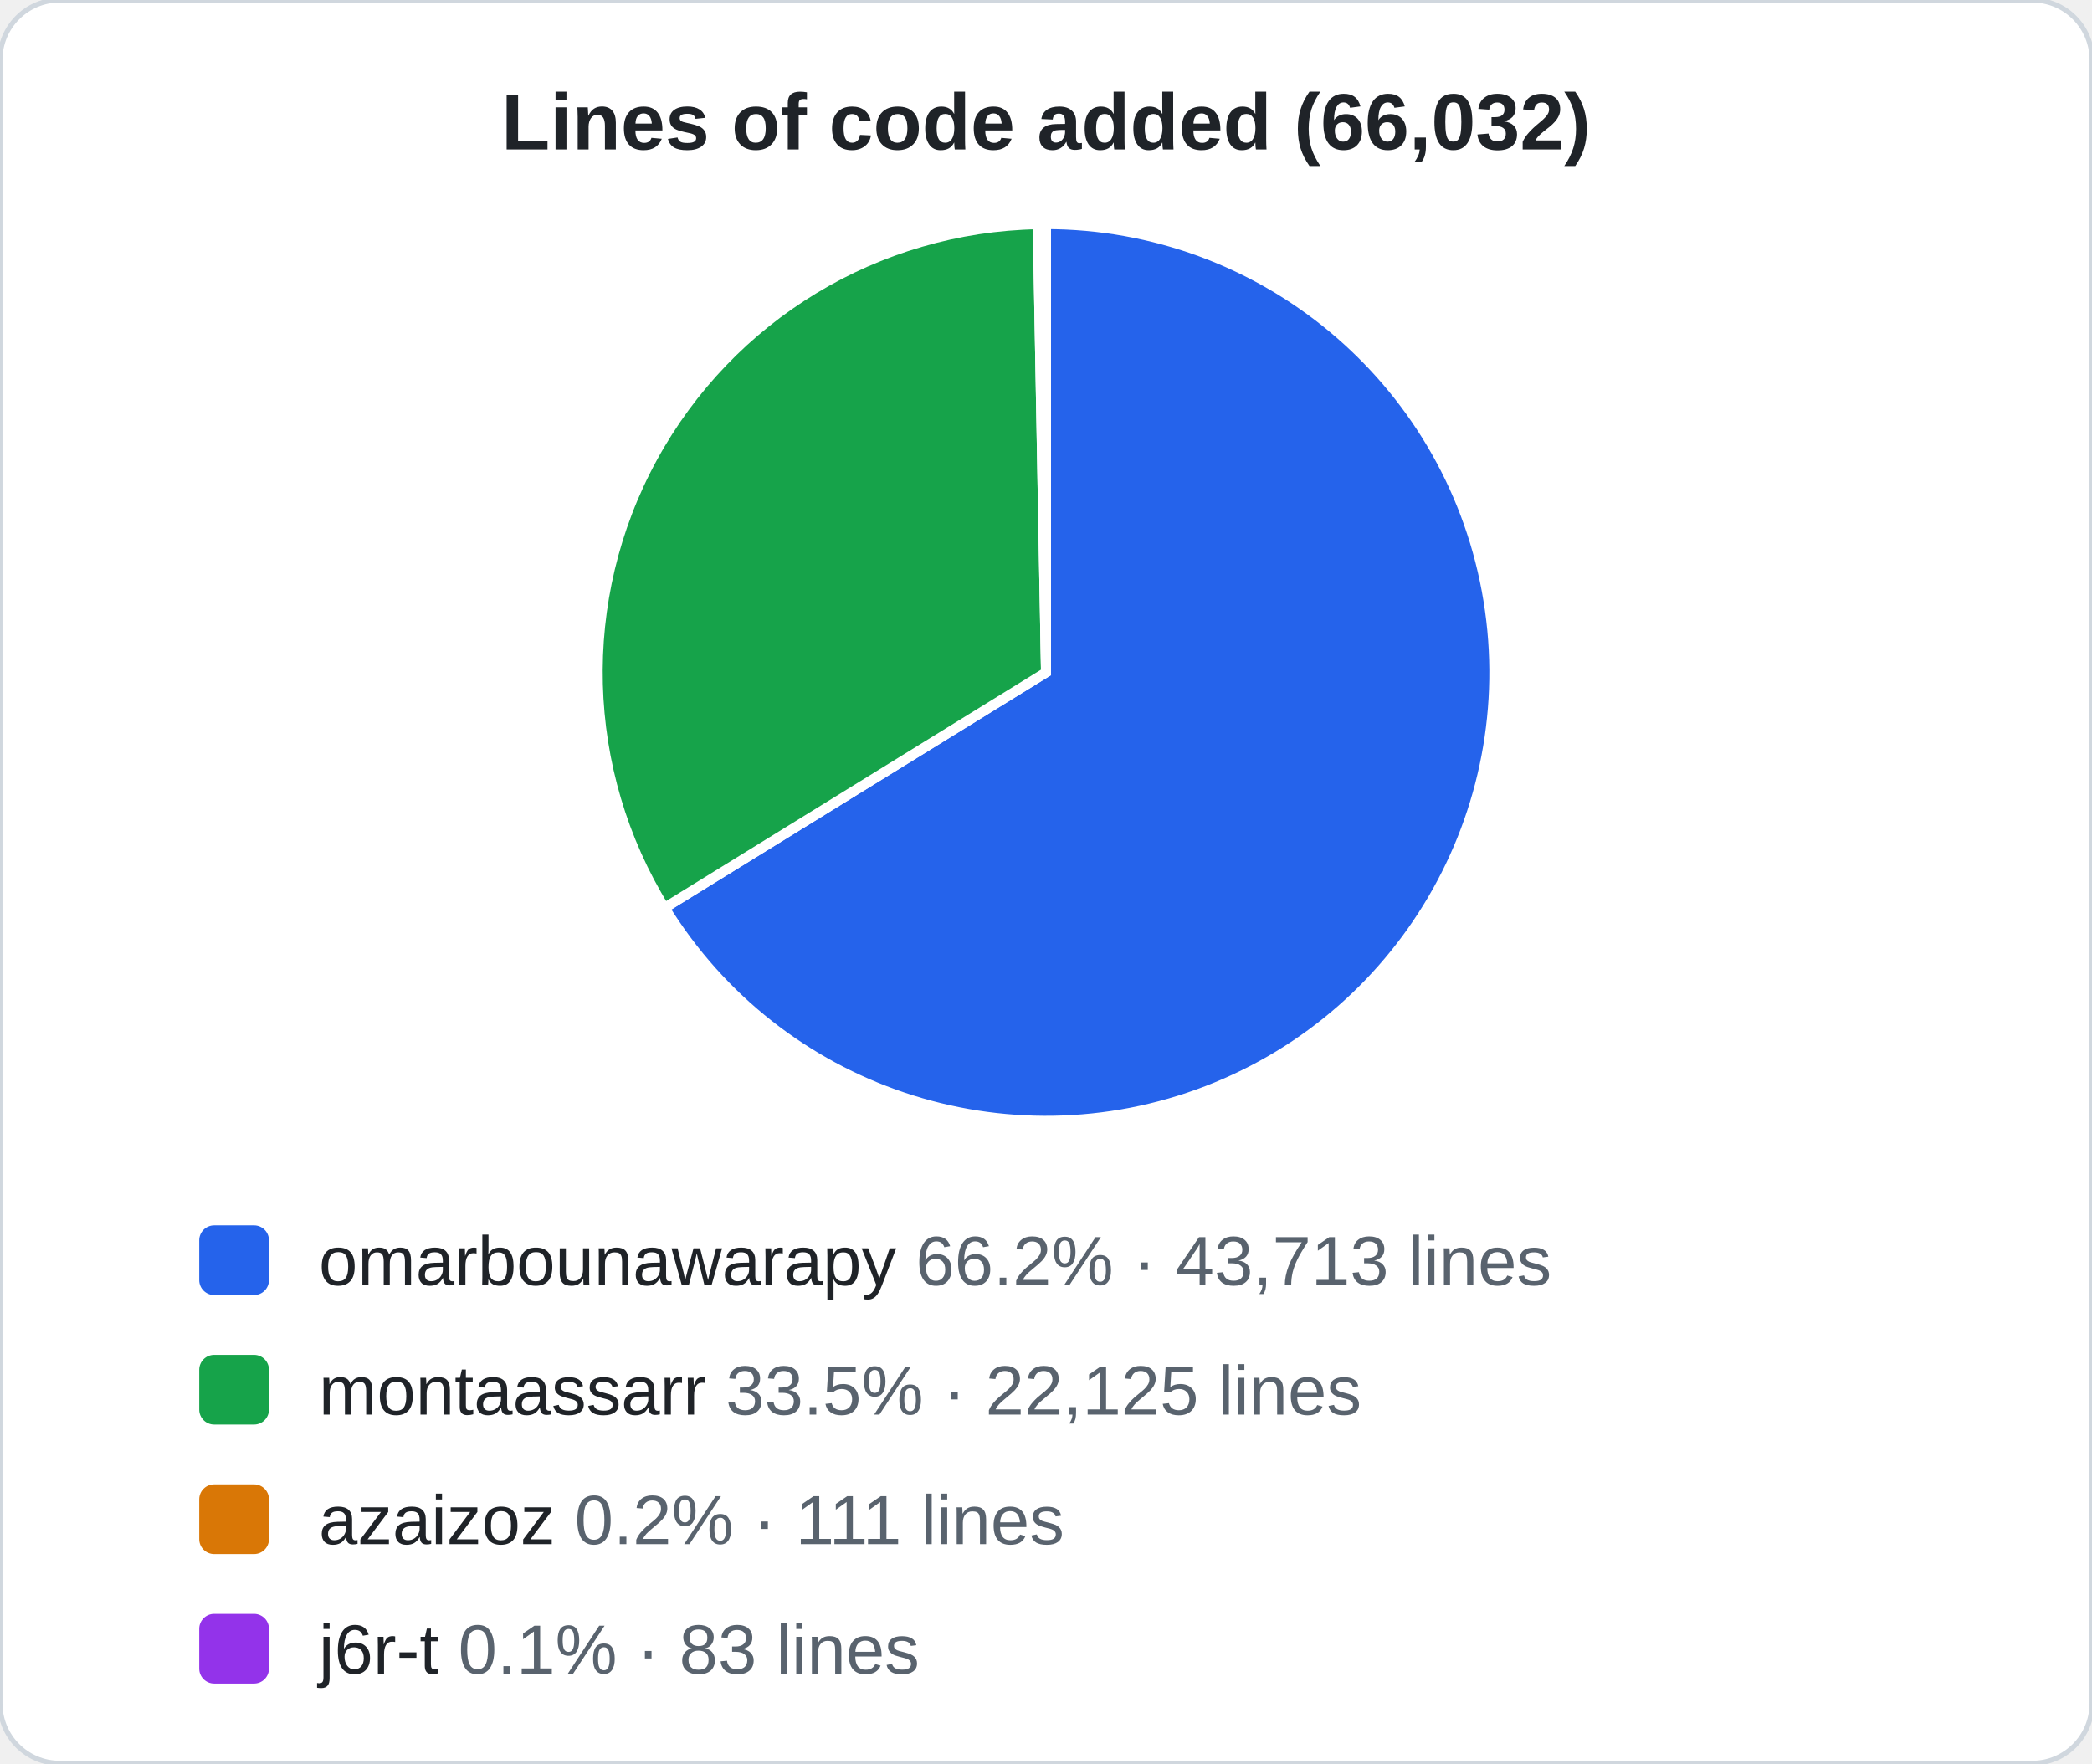
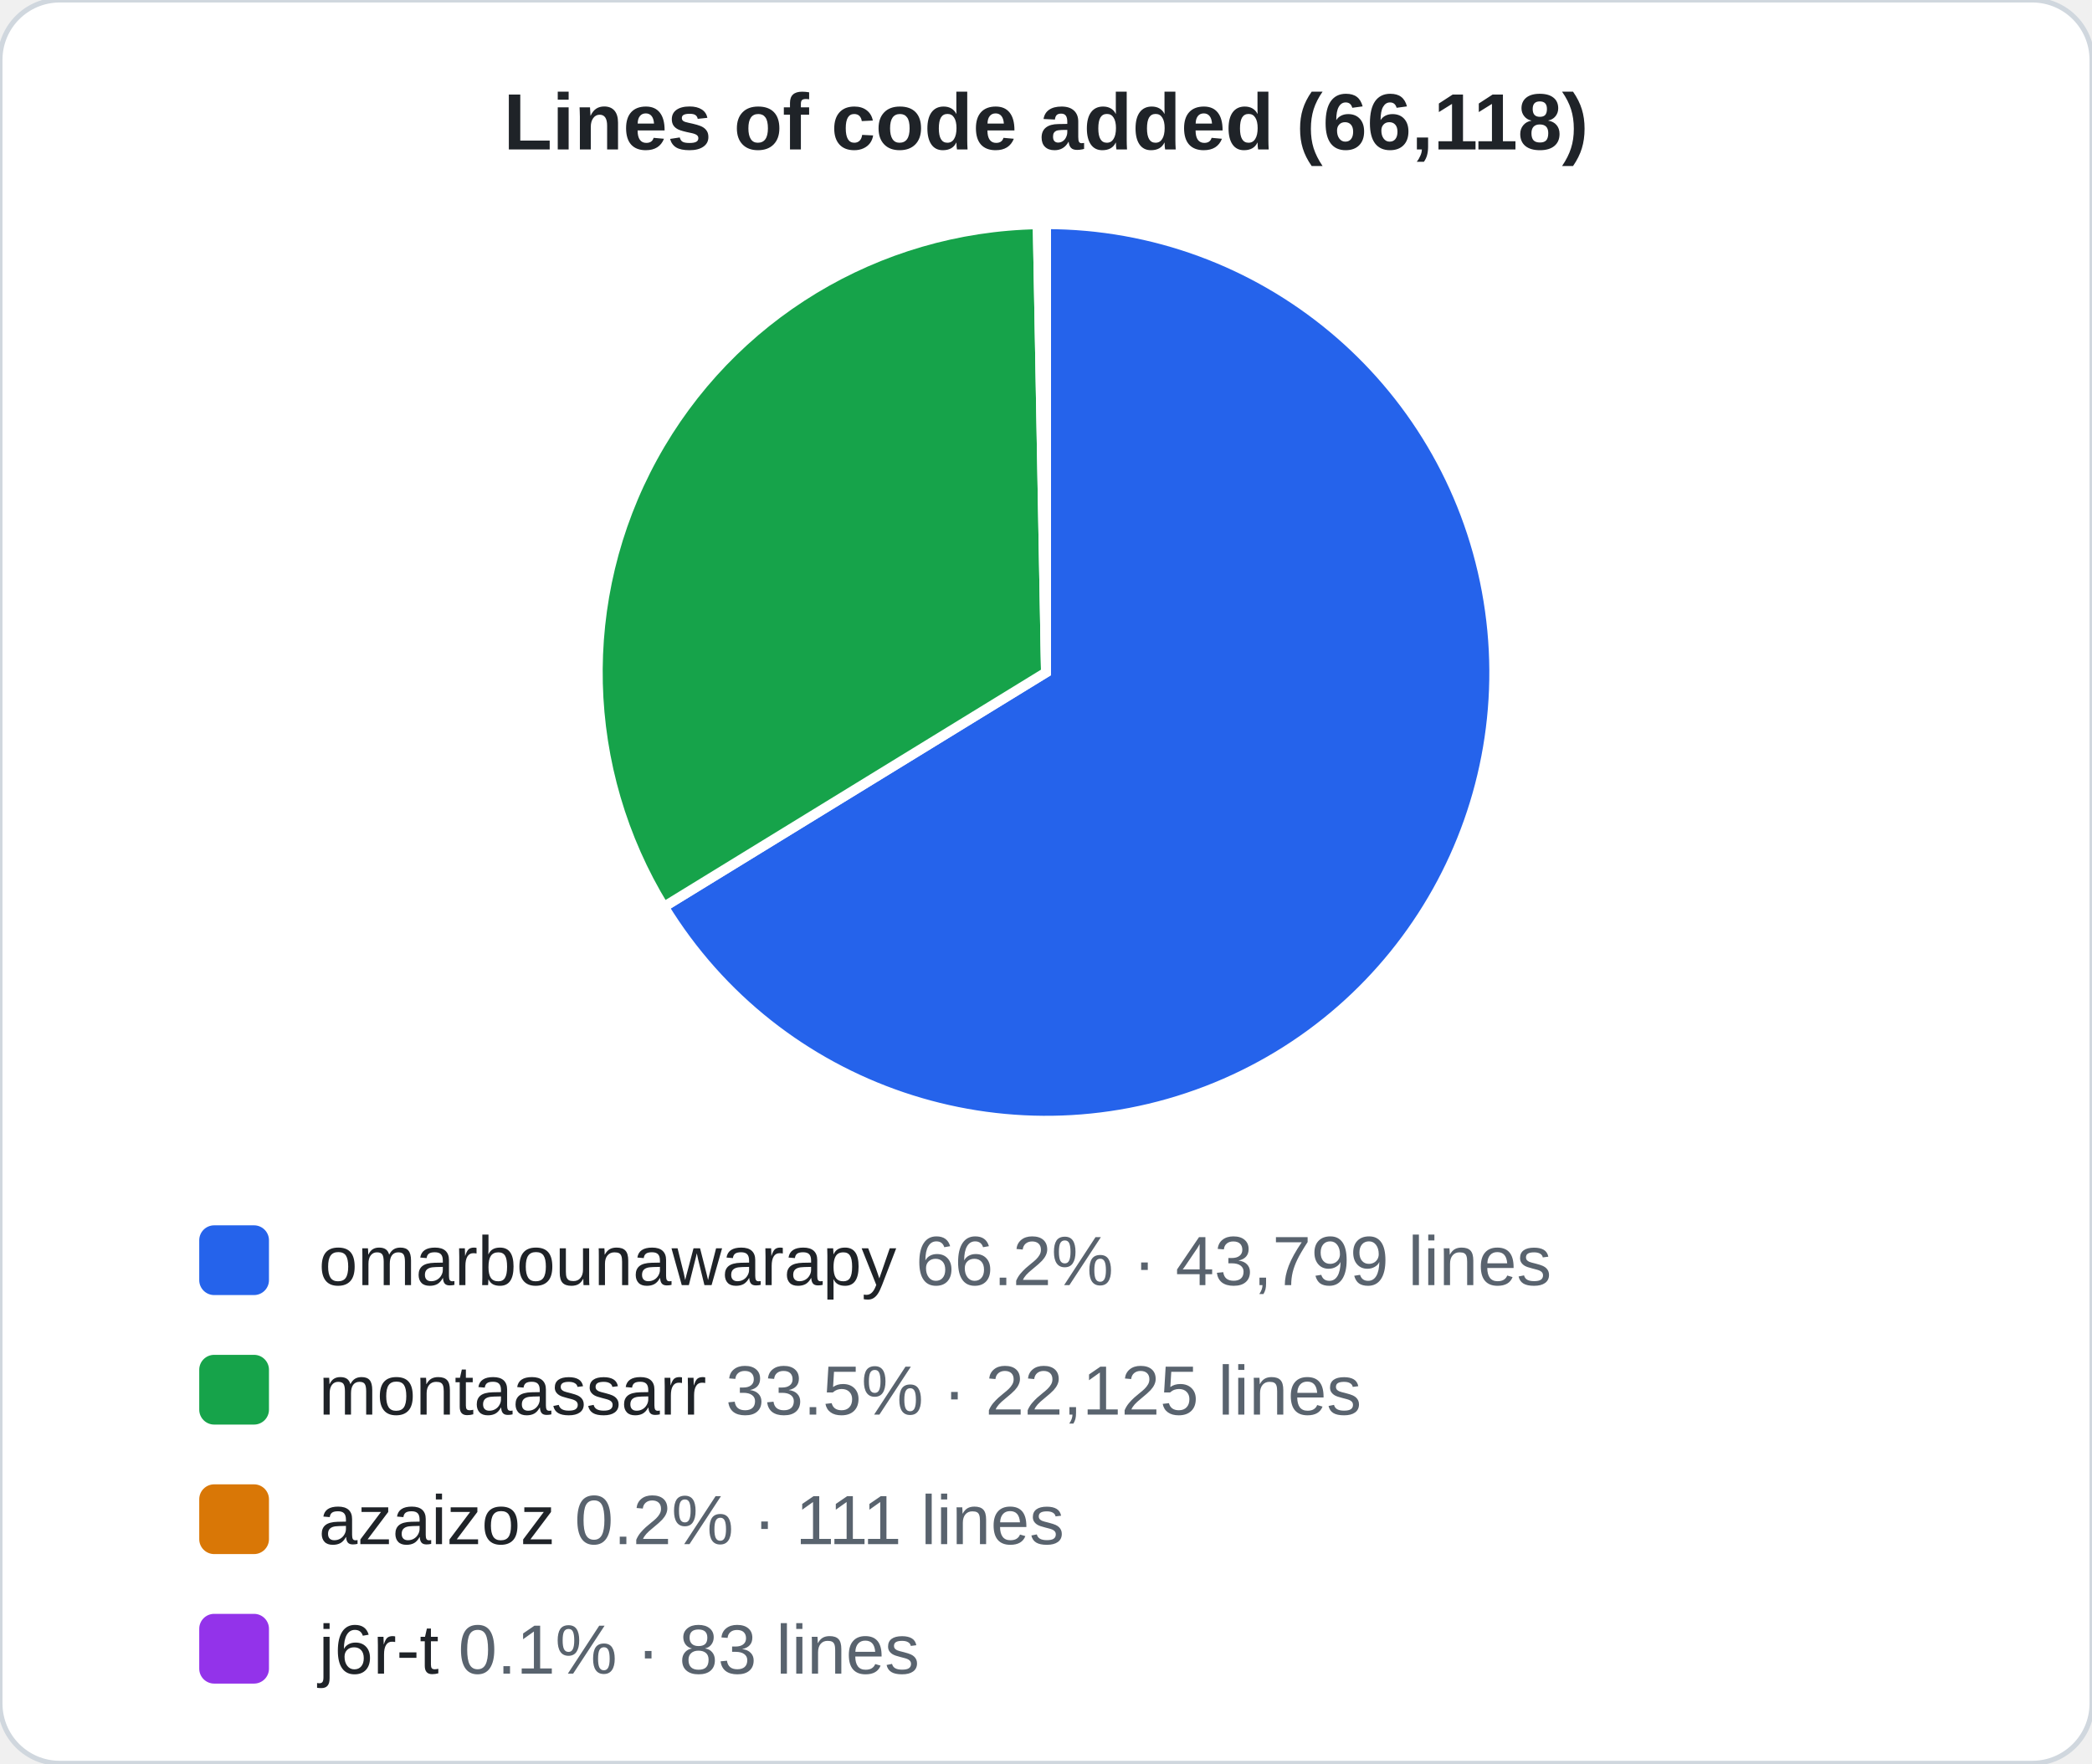
<svg xmlns="http://www.w3.org/2000/svg" width="420" height="354" viewBox="0 0 420 354" role="img" aria-labelledby="t">
  <rect width="420" height="354" rx="12" fill="#ffffff" stroke="#d0d7de" />
-   <text x="210" y="30" text-anchor="middle" font-family="Arial,Helvetica,sans-serif" font-size="16" font-weight="700" fill="#1f2328">Lines of code added (66,032)</text>
-   <path d="M210.0,135.0 L210.00,45.00 A90,90 0 1 1 133.41,182.27 Z" fill="#2563eb" stroke="#ffffff" stroke-width="2" />
+   <text x="210" y="30" text-anchor="middle" font-family="Arial,Helvetica,sans-serif" font-size="16" font-weight="700" fill="#1f2328">Lines of code added (66,118)</text>
+   <path d="M210.0,135.0 L210.00,45.00 A90,90 0 1 1 133.28,182.06 Z" fill="#2563eb" stroke="#ffffff" stroke-width="2" />
  <rect x="40" y="246" width="14" height="14" rx="3" fill="#2563eb" />
-   <text x="64" y="258" font-family="Arial,Helvetica,sans-serif" font-size="14" fill="#1f2328">omarbounawarapy <tspan fill="#59636e">66.2% · 43,713 lines</tspan>
+   <text x="64" y="258" font-family="Arial,Helvetica,sans-serif" font-size="14" fill="#1f2328">omarbounawarapy <tspan fill="#59636e">66.2% · 43,799 lines</tspan>
  </text>
-   <path d="M210.0,135.0 L133.41,182.27 A90,90 0 0 1 208.34,45.02 Z" fill="#16a34a" stroke="#ffffff" stroke-width="2" />
+   <path d="M210.0,135.0 L133.28,182.06 A90,90 0 0 1 208.34,45.02 Z" fill="#16a34a" stroke="#ffffff" stroke-width="2" />
  <rect x="40" y="272" width="14" height="14" rx="3" fill="#16a34a" />
  <text x="64" y="284" font-family="Arial,Helvetica,sans-serif" font-size="14" fill="#1f2328">montaassarr <tspan fill="#59636e">33.5% · 22,125 lines</tspan>
  </text>
  <path d="M210.0,135.0 L208.34,45.02 A90,90 0 0 1 209.29,45.00 Z" fill="#d97706" stroke="#ffffff" stroke-width="2" />
  <rect x="40" y="298" width="14" height="14" rx="3" fill="#d97706" />
  <text x="64" y="310" font-family="Arial,Helvetica,sans-serif" font-size="14" fill="#1f2328">azaizoz <tspan fill="#59636e">0.2% · 111 lines</tspan>
  </text>
  <path d="M210.0,135.0 L209.29,45.00 A90,90 0 0 1 210.00,45.00 Z" fill="#9333ea" stroke="#ffffff" stroke-width="2" />
  <rect x="40" y="324" width="14" height="14" rx="3" fill="#9333ea" />
  <text x="64" y="336" font-family="Arial,Helvetica,sans-serif" font-size="14" fill="#1f2328">j6r-t <tspan fill="#59636e">0.1% · 83 lines</tspan>
  </text>
</svg>
